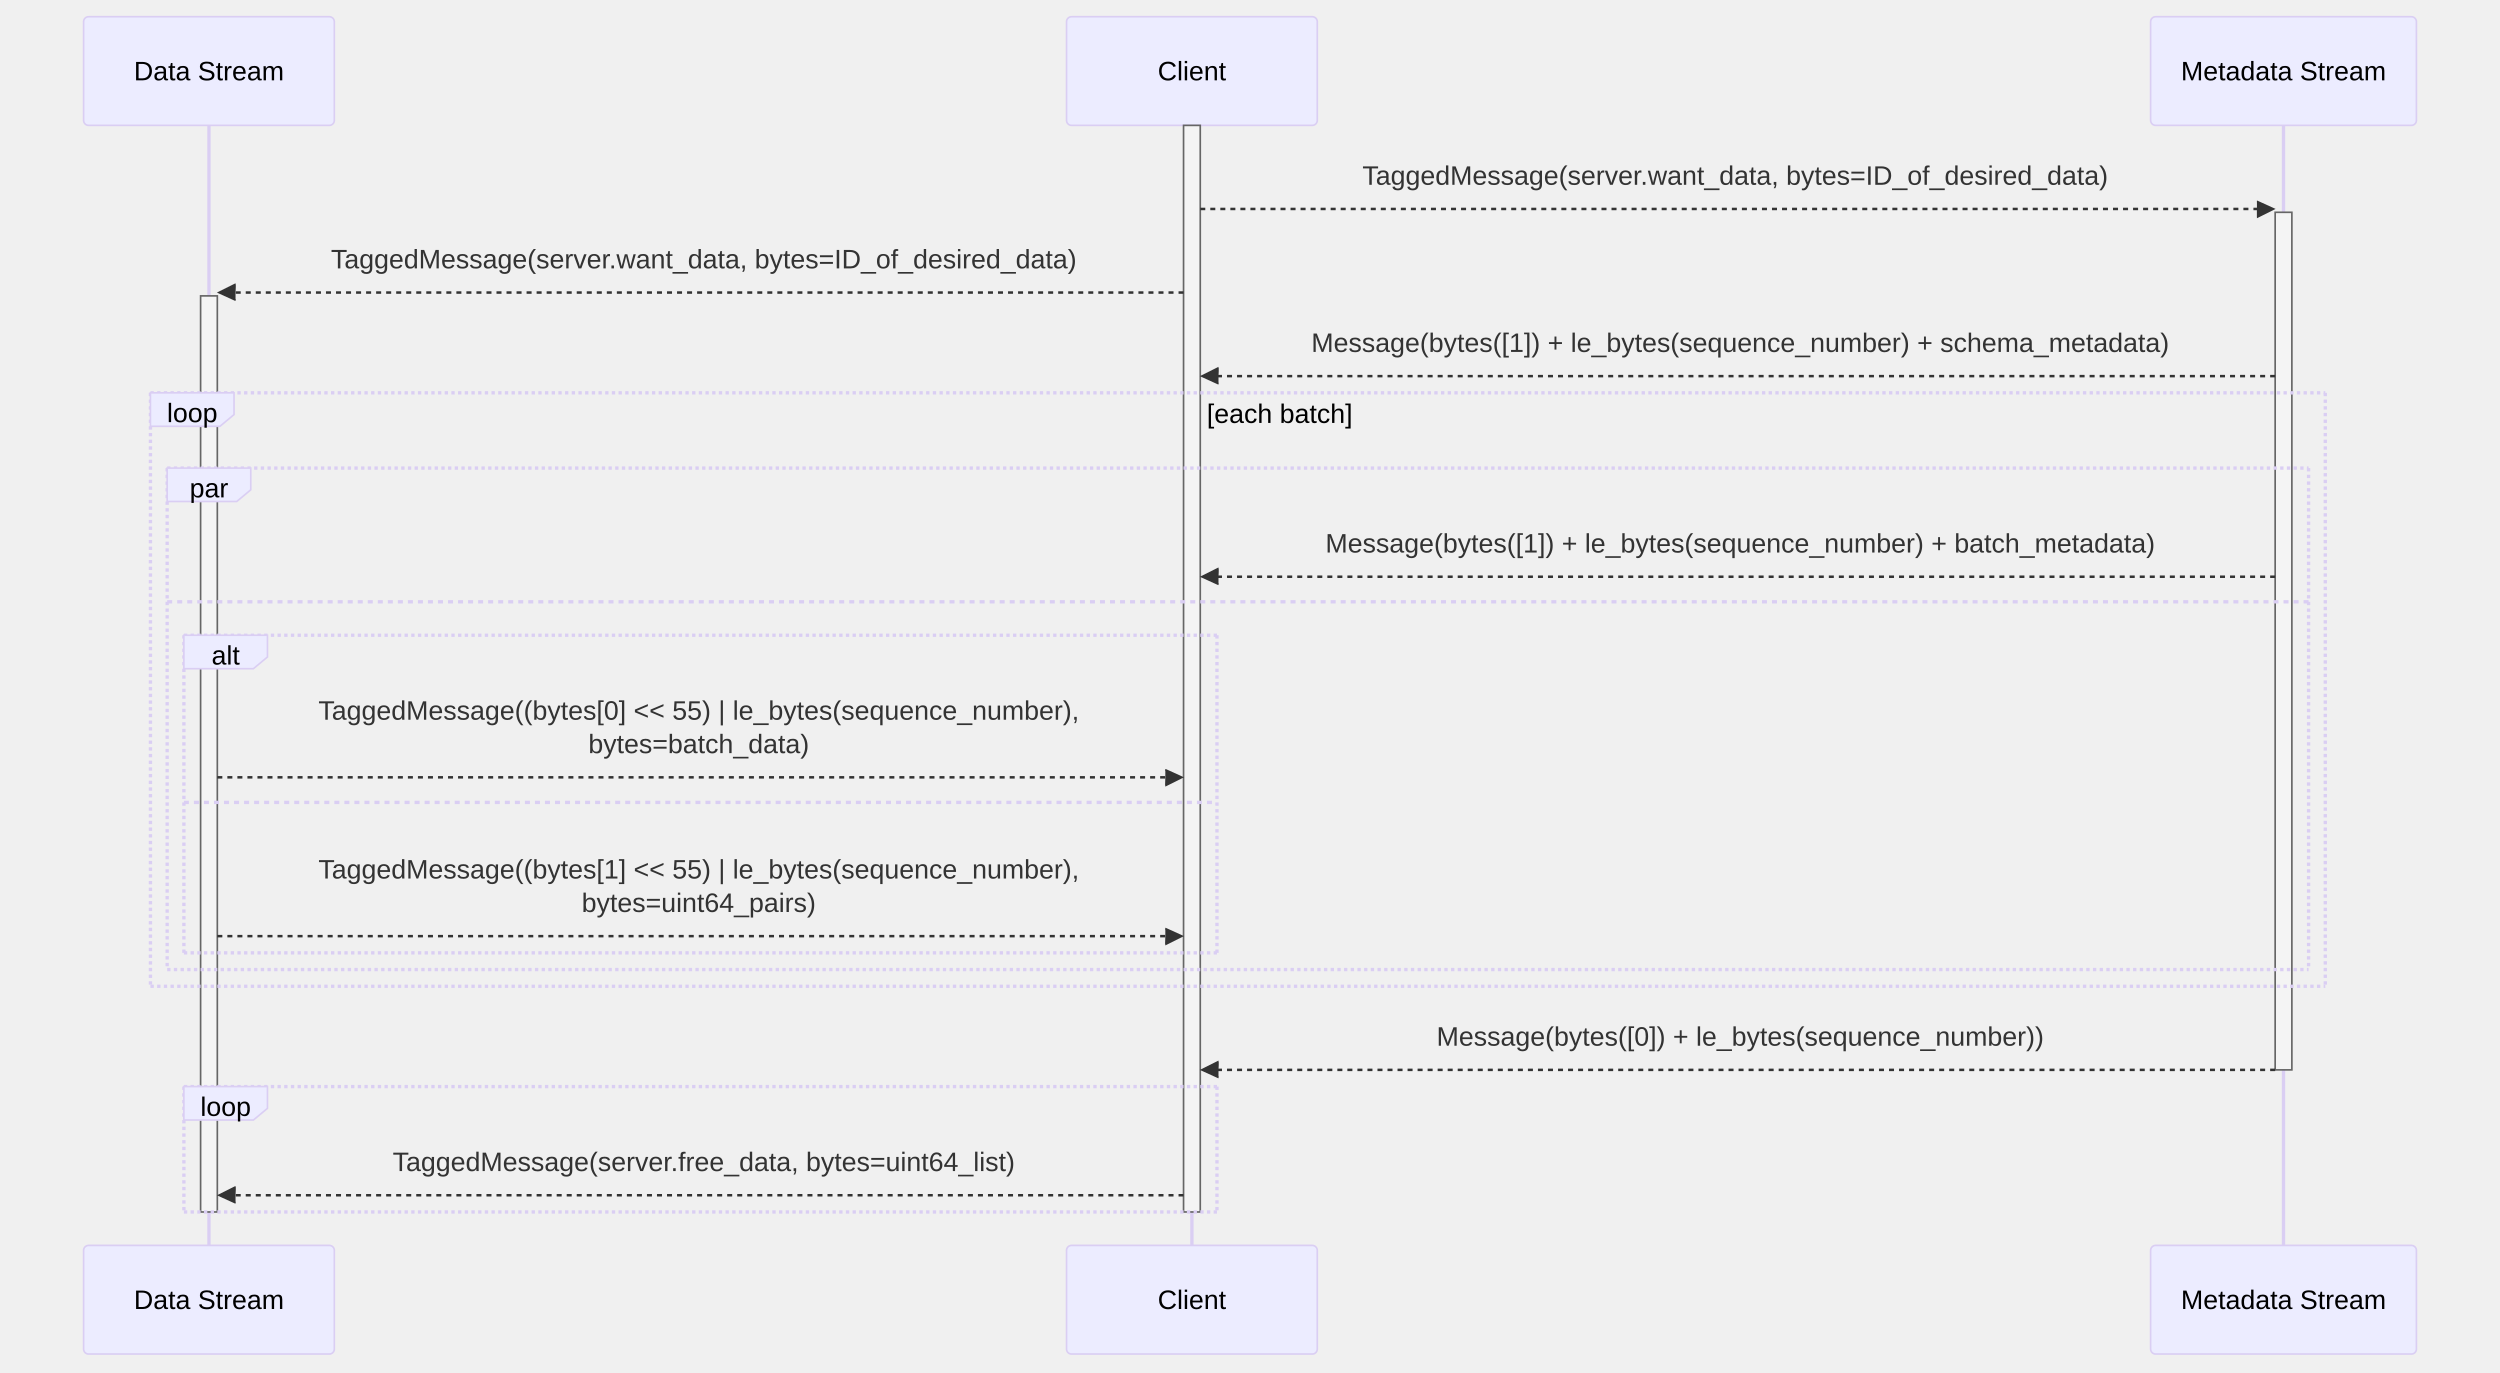
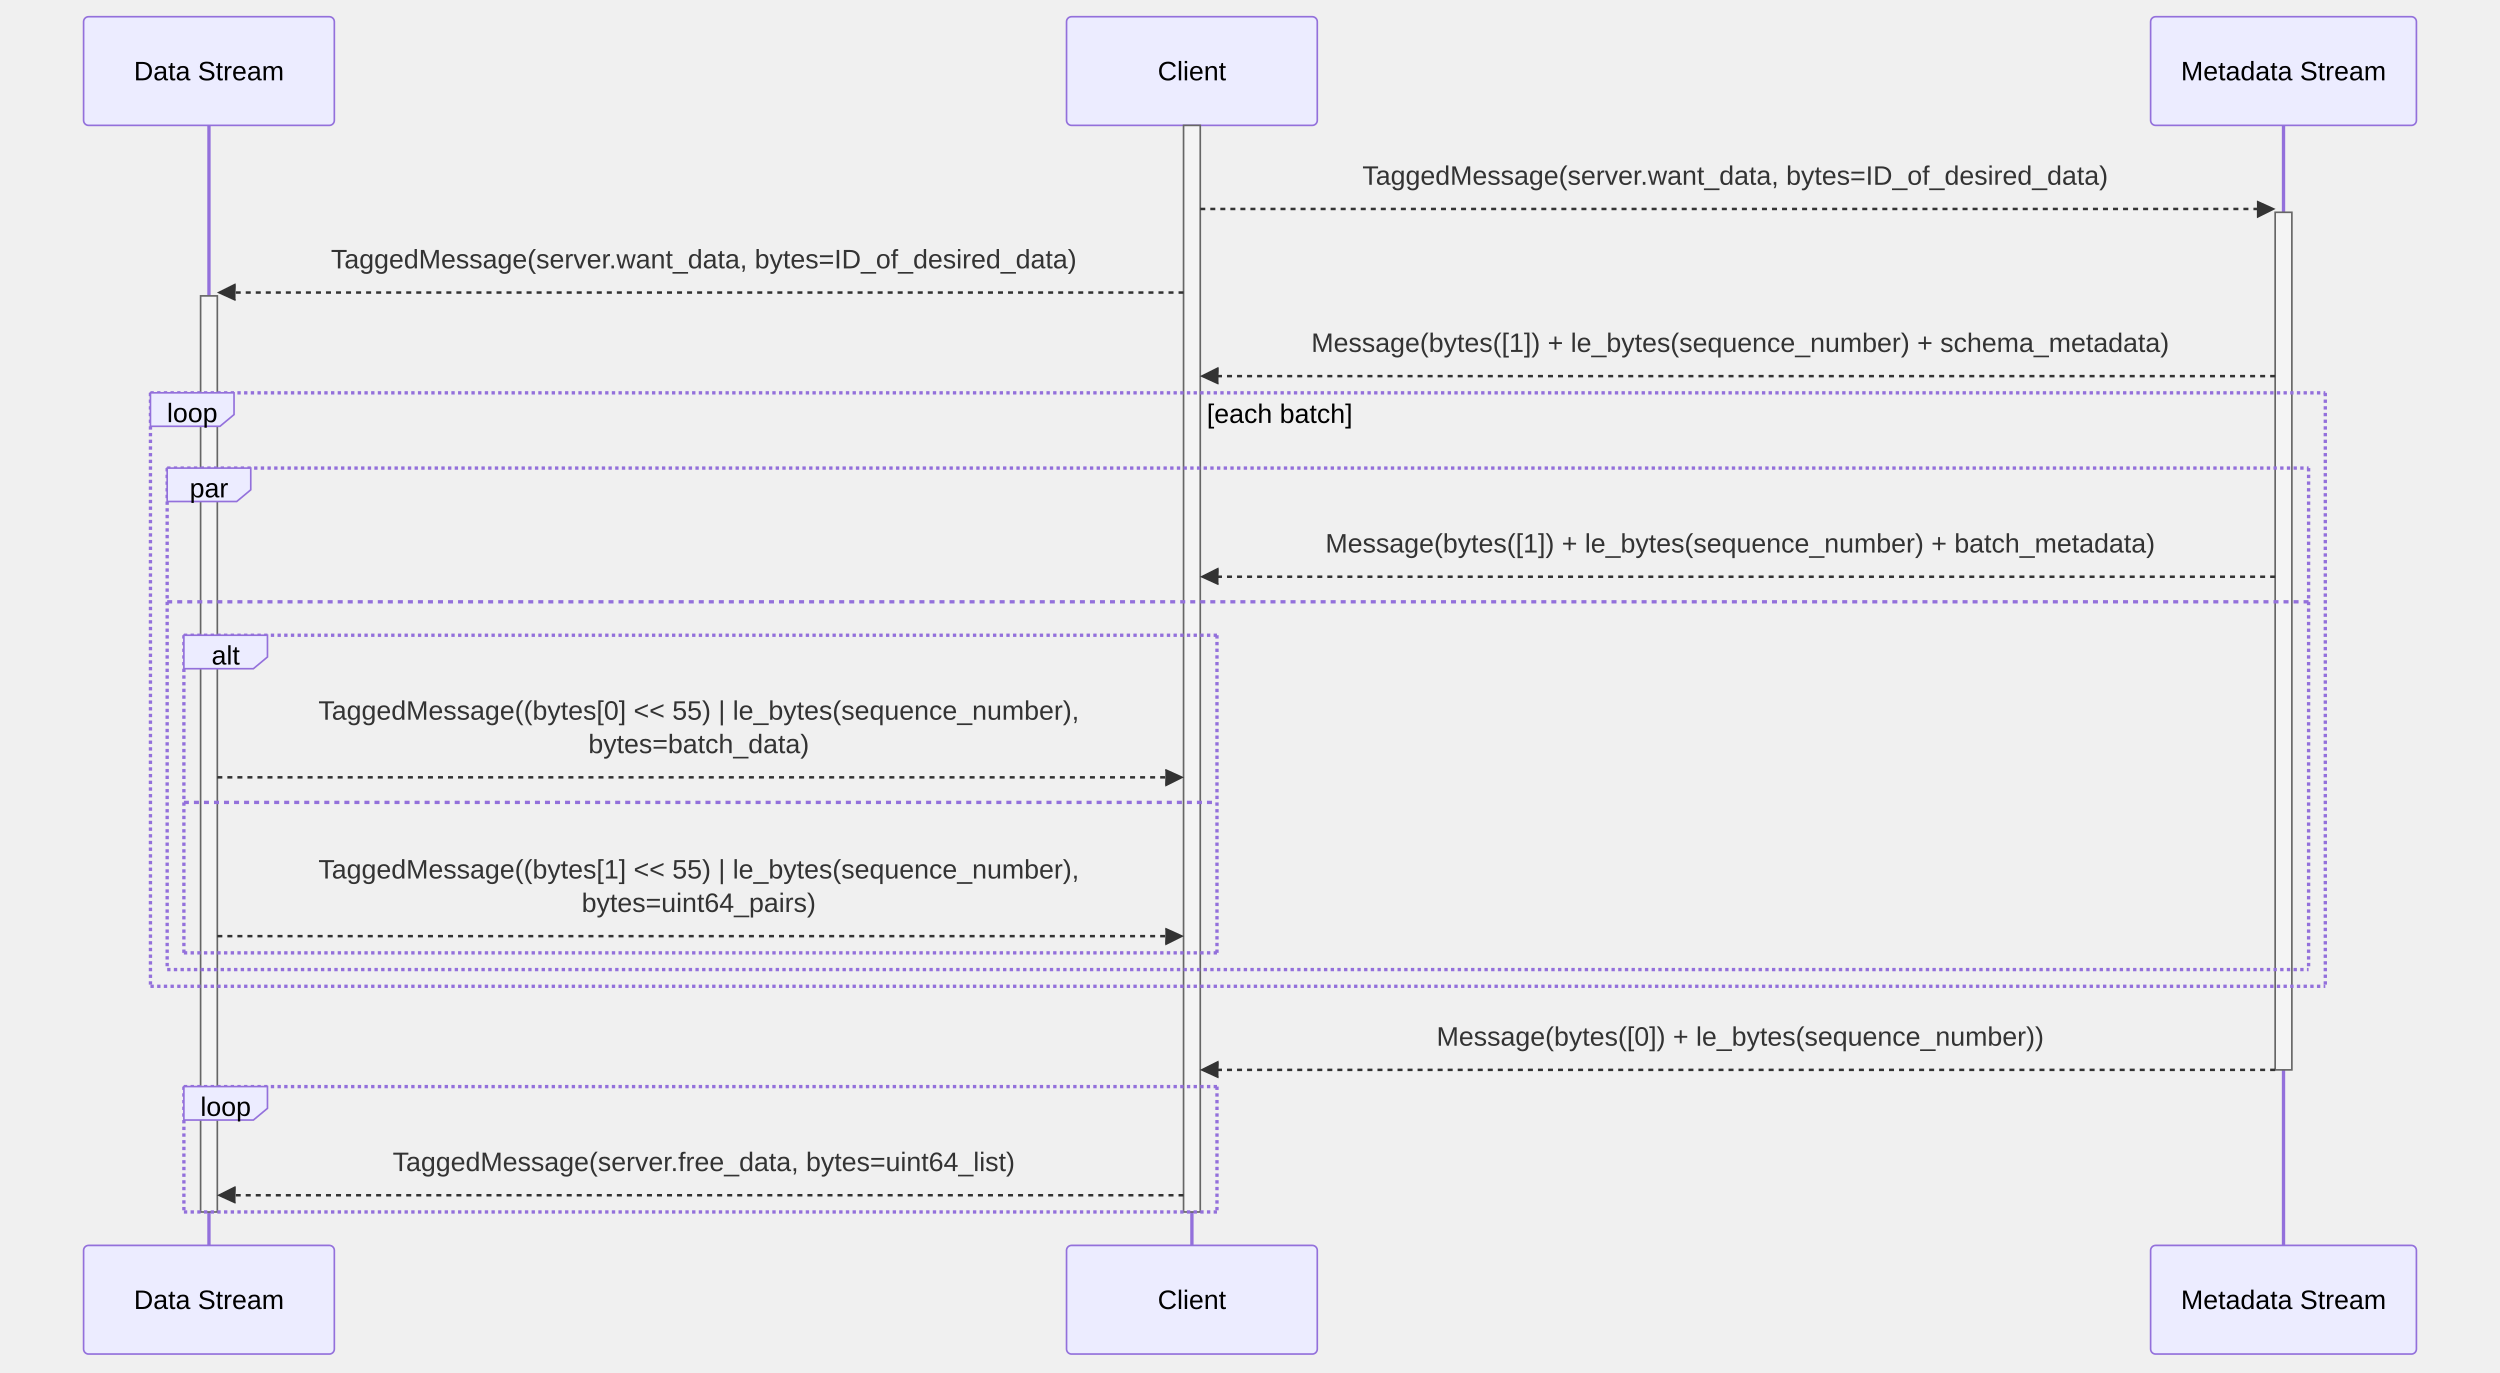
<svg xmlns="http://www.w3.org/2000/svg" id="my-svg" width="100%" style="max-width: 1495.5px; background-color: white;" viewBox="-50 -10 1495.5 821" role="graphics-document document" aria-roledescription="sequence">
  <g>
    <rect x="1236.5" y="735" fill="#eaeaea" stroke="#666" width="159" height="65" name="M" rx="3" ry="3" class="actor actor-bottom" />
    <text x="1316" y="767.5" dominant-baseline="central" alignment-baseline="central" class="actor actor-box" style="text-anchor: middle; font-size: 16px; font-weight: 400;">
      <tspan x="1316" dy="0">Metadata Stream</tspan>
    </text>
  </g>
  <g>
    <rect x="588" y="735" fill="#eaeaea" stroke="#666" width="150" height="65" name="C" rx="3" ry="3" class="actor actor-bottom" />
    <text x="663" y="767.5" dominant-baseline="central" alignment-baseline="central" class="actor actor-box" style="text-anchor: middle; font-size: 16px; font-weight: 400;">
      <tspan x="663" dy="0">Client</tspan>
    </text>
  </g>
  <g>
    <rect x="0" y="735" fill="#eaeaea" stroke="#666" width="150" height="65" name="D" rx="3" ry="3" class="actor actor-bottom" />
    <text x="75" y="767.5" dominant-baseline="central" alignment-baseline="central" class="actor actor-box" style="text-anchor: middle; font-size: 16px; font-weight: 400;">
      <tspan x="75" dy="0">Data Stream</tspan>
    </text>
  </g>
  <g>
-     <line id="actor2" x1="1316" y1="65" x2="1316" y2="735" class="actor-line 200" stroke-width="0.5px" stroke="#999" name="M" />
-     <g id="root-2">
+     <line id="actor2" x1="1316" y1="65" x2="1316" y2="735" class="actor-line 200" stroke-width="0.5px" stroke="#999" name="M" data-et="life-line" data-id="M" />
+     <g id="root-2" data-et="participant" data-type="participant" data-id="M">
      <rect x="1236.5" y="0" fill="#eaeaea" stroke="#666" width="159" height="65" name="M" rx="3" ry="3" class="actor actor-top" />
      <text x="1316" y="32.5" dominant-baseline="central" alignment-baseline="central" class="actor actor-box" style="text-anchor: middle; font-size: 16px; font-weight: 400;">
        <tspan x="1316" dy="0">Metadata Stream</tspan>
      </text>
    </g>
  </g>
  <g>
-     <line id="actor1" x1="663" y1="65" x2="663" y2="735" class="actor-line 200" stroke-width="0.5px" stroke="#999" name="C" />
-     <g id="root-1">
+     <line id="actor1" x1="663" y1="65" x2="663" y2="735" class="actor-line 200" stroke-width="0.5px" stroke="#999" name="C" data-et="life-line" data-id="C" />
+     <g id="root-1" data-et="participant" data-type="participant" data-id="C">
      <rect x="588" y="0" fill="#eaeaea" stroke="#666" width="150" height="65" name="C" rx="3" ry="3" class="actor actor-top" />
      <text x="663" y="32.5" dominant-baseline="central" alignment-baseline="central" class="actor actor-box" style="text-anchor: middle; font-size: 16px; font-weight: 400;">
        <tspan x="663" dy="0">Client</tspan>
      </text>
    </g>
  </g>
  <g>
-     <line id="actor0" x1="75" y1="65" x2="75" y2="735" class="actor-line 200" stroke-width="0.5px" stroke="#999" name="D" />
-     <g id="root-0">
+     <line id="actor0" x1="75" y1="65" x2="75" y2="735" class="actor-line 200" stroke-width="0.5px" stroke="#999" name="D" data-et="life-line" data-id="D" />
+     <g id="root-0" data-et="participant" data-type="participant" data-id="D">
      <rect x="0" y="0" fill="#eaeaea" stroke="#666" width="150" height="65" name="D" rx="3" ry="3" class="actor actor-top" />
      <text x="75" y="32.5" dominant-baseline="central" alignment-baseline="central" class="actor actor-box" style="text-anchor: middle; font-size: 16px; font-weight: 400;">
        <tspan x="75" dy="0">Data Stream</tspan>
      </text>
    </g>
  </g>
-   <style>#my-svg{font-family:"trebuchet ms",verdana,arial,sans-serif;font-size:16px;fill:#333;}@keyframes edge-animation-frame{from{stroke-dashoffset:0;}}@keyframes dash{to{stroke-dashoffset:0;}}#my-svg .edge-animation-slow{stroke-dasharray:9,5!important;stroke-dashoffset:900;animation:dash 50s linear infinite;stroke-linecap:round;}#my-svg .edge-animation-fast{stroke-dasharray:9,5!important;stroke-dashoffset:900;animation:dash 20s linear infinite;stroke-linecap:round;}#my-svg .error-icon{fill:#552222;}#my-svg .error-text{fill:#552222;stroke:#552222;}#my-svg .edge-thickness-normal{stroke-width:1px;}#my-svg .edge-thickness-thick{stroke-width:3.5px;}#my-svg .edge-pattern-solid{stroke-dasharray:0;}#my-svg .edge-thickness-invisible{stroke-width:0;fill:none;}#my-svg .edge-pattern-dashed{stroke-dasharray:3;}#my-svg .edge-pattern-dotted{stroke-dasharray:2;}#my-svg .marker{fill:#333333;stroke:#333333;}#my-svg .marker.cross{stroke:#333333;}#my-svg svg{font-family:"trebuchet ms",verdana,arial,sans-serif;font-size:16px;}#my-svg p{margin:0;}#my-svg .actor{stroke:hsl(259.626, 59.777%, 87.902%);fill:#ECECFF;}#my-svg text.actor&gt;tspan{fill:black;stroke:none;}#my-svg .actor-line{stroke:hsl(259.626, 59.777%, 87.902%);}#my-svg .innerArc{stroke-width:1.5;stroke-dasharray:none;}#my-svg .messageLine0{stroke-width:1.5;stroke-dasharray:none;stroke:#333;}#my-svg .messageLine1{stroke-width:1.5;stroke-dasharray:2,2;stroke:#333;}#my-svg #arrowhead path{fill:#333;stroke:#333;}#my-svg .sequenceNumber{fill:white;}#my-svg #sequencenumber{fill:#333;}#my-svg #crosshead path{fill:#333;stroke:#333;}#my-svg .messageText{fill:#333;stroke:none;}#my-svg .labelBox{stroke:hsl(259.626, 59.777%, 87.902%);fill:#ECECFF;}#my-svg .labelText,#my-svg .labelText&gt;tspan{fill:black;stroke:none;}#my-svg .loopText,#my-svg .loopText&gt;tspan{fill:black;stroke:none;}#my-svg .loopLine{stroke-width:2px;stroke-dasharray:2,2;stroke:hsl(259.626, 59.777%, 87.902%);fill:hsl(259.626, 59.777%, 87.902%);}#my-svg .note{stroke:#aaaa33;fill:#fff5ad;}#my-svg .noteText,#my-svg .noteText&gt;tspan{fill:black;stroke:none;}#my-svg .activation0{fill:#f4f4f4;stroke:#666;}#my-svg .activation1{fill:#f4f4f4;stroke:#666;}#my-svg .activation2{fill:#f4f4f4;stroke:#666;}#my-svg .actorPopupMenu{position:absolute;}#my-svg .actorPopupMenuPanel{position:absolute;fill:#ECECFF;box-shadow:0px 8px 16px 0px rgba(0,0,0,0.2);filter:drop-shadow(3px 5px 2px rgb(0 0 0 / 0.4));}#my-svg .actor-man line{stroke:hsl(259.626, 59.777%, 87.902%);fill:#ECECFF;}#my-svg .actor-man circle,#my-svg line{stroke:hsl(259.626, 59.777%, 87.902%);fill:#ECECFF;stroke-width:2px;}#my-svg :root{--mermaid-font-family:"trebuchet ms",verdana,arial,sans-serif;}</style>
+   <style>#my-svg{font-family:"trebuchet ms",verdana,arial,sans-serif;font-size:16px;fill:#333;}@keyframes edge-animation-frame{from{stroke-dashoffset:0;}}@keyframes dash{to{stroke-dashoffset:0;}}#my-svg .edge-animation-slow{stroke-dasharray:9,5!important;stroke-dashoffset:900;animation:dash 50s linear infinite;stroke-linecap:round;}#my-svg .edge-animation-fast{stroke-dasharray:9,5!important;stroke-dashoffset:900;animation:dash 20s linear infinite;stroke-linecap:round;}#my-svg .error-icon{fill:#552222;}#my-svg .error-text{fill:#552222;stroke:#552222;}#my-svg .edge-thickness-normal{stroke-width:1px;}#my-svg .edge-thickness-thick{stroke-width:3.5px;}#my-svg .edge-pattern-solid{stroke-dasharray:0;}#my-svg .edge-thickness-invisible{stroke-width:0;fill:none;}#my-svg .edge-pattern-dashed{stroke-dasharray:3;}#my-svg .edge-pattern-dotted{stroke-dasharray:2;}#my-svg .marker{fill:#333333;stroke:#333333;}#my-svg .marker.cross{stroke:#333333;}#my-svg svg{font-family:"trebuchet ms",verdana,arial,sans-serif;font-size:16px;}#my-svg p{margin:0;}#my-svg .actor{stroke:#9370DB;fill:#ECECFF;stroke-width:1;}#my-svg rect.actor.outer-path[data-look="neo"]{filter:drop-shadow(1px 2px 2px rgba(185, 185, 185, 1));}#my-svg rect.note[data-look="neo"]{stroke:#aaaa33;fill:#fff5ad;filter:drop-shadow(1px 2px 2px rgba(185, 185, 185, 1));}#my-svg text.actor&gt;tspan{fill:black;stroke:none;}#my-svg .actor-line{stroke:#9370DB;}#my-svg .innerArc{stroke-width:1.5;stroke-dasharray:none;}#my-svg .messageLine0{stroke-width:1.5;stroke-dasharray:none;stroke:#333;}#my-svg .messageLine1{stroke-width:1.5;stroke-dasharray:2,2;stroke:#333;}#my-svg [id$="-arrowhead"] path{fill:#333;stroke:#333;}#my-svg .sequenceNumber{fill:white;}#my-svg [id$="-sequencenumber"]{fill:#333;}#my-svg [id$="-crosshead"] path{fill:#333;stroke:#333;}#my-svg .messageText{fill:#333;stroke:none;}#my-svg .labelBox{stroke:#9370DB;fill:#ECECFF;filter:none;}#my-svg .labelText,#my-svg .labelText&gt;tspan{fill:black;stroke:none;}#my-svg .loopText,#my-svg .loopText&gt;tspan{fill:black;stroke:none;}#my-svg .loopLine{stroke-width:2px;stroke-dasharray:2,2;stroke:#9370DB;fill:#9370DB;}#my-svg .note{stroke:#aaaa33;fill:#fff5ad;}#my-svg .noteText,#my-svg .noteText&gt;tspan{fill:black;stroke:none;font-weight:normal;}#my-svg .activation0{fill:#f4f4f4;stroke:#666;}#my-svg .activation1{fill:#f4f4f4;stroke:#666;}#my-svg .activation2{fill:#f4f4f4;stroke:#666;}#my-svg .actorPopupMenu{position:absolute;}#my-svg .actorPopupMenuPanel{position:absolute;fill:#ECECFF;box-shadow:0px 8px 16px 0px rgba(0,0,0,0.2);filter:drop-shadow(3px 5px 2px rgb(0 0 0 / 0.4));}#my-svg .actor-man circle,#my-svg line{fill:#ECECFF;stroke-width:2px;}#my-svg g rect.rect{filter:drop-shadow(1px 2px 2px rgba(185, 185, 185, 1));stroke:#9370DB;}#my-svg .node .neo-node{stroke:#9370DB;}#my-svg [data-look="neo"].node rect,#my-svg [data-look="neo"].cluster rect,#my-svg [data-look="neo"].node polygon{stroke:#9370DB;filter:drop-shadow(1px 2px 2px rgba(185, 185, 185, 1));}#my-svg [data-look="neo"].node path{stroke:#9370DB;stroke-width:1px;}#my-svg [data-look="neo"].node .outer-path{filter:drop-shadow(1px 2px 2px rgba(185, 185, 185, 1));}#my-svg [data-look="neo"].node .neo-line path{stroke:#9370DB;filter:none;}#my-svg [data-look="neo"].node circle{stroke:#9370DB;filter:drop-shadow(1px 2px 2px rgba(185, 185, 185, 1));}#my-svg [data-look="neo"].node circle .state-start{fill:#000000;}#my-svg [data-look="neo"].icon-shape .icon{fill:#9370DB;filter:drop-shadow(1px 2px 2px rgba(185, 185, 185, 1));}#my-svg [data-look="neo"].icon-shape .icon-neo path{stroke:#9370DB;filter:drop-shadow(1px 2px 2px rgba(185, 185, 185, 1));}#my-svg :root{--mermaid-font-family:"trebuchet ms",verdana,arial,sans-serif;}</style>
  <g />
  <defs>
-     <symbol id="computer" width="24" height="24">
+     <symbol id="my-svg-computer" width="24" height="24">
      <path transform="scale(.5)" d="M2 2v13h20v-13h-20zm18 11h-16v-9h16v9zm-10.228 6l.466-1h3.524l.467 1h-4.457zm14.228 3h-24l2-6h2.104l-1.33 4h18.45l-1.297-4h2.073l2 6zm-5-10h-14v-7h14v7z" />
    </symbol>
  </defs>
  <defs>
-     <symbol id="database" fill-rule="evenodd" clip-rule="evenodd">
+     <symbol id="my-svg-database" fill-rule="evenodd" clip-rule="evenodd">
      <path transform="scale(.5)" d="M12.258.001l.256.004.255.005.253.008.251.01.249.012.247.015.246.016.242.019.241.02.239.023.236.024.233.027.231.028.229.031.225.032.223.034.22.036.217.038.214.04.211.041.208.043.205.045.201.046.198.048.194.05.191.051.187.053.183.054.18.056.175.057.172.059.168.06.163.061.16.063.155.064.15.066.074.033.073.033.071.034.07.034.069.035.068.035.067.035.066.035.064.036.064.036.062.036.06.036.06.037.058.037.058.037.055.038.055.038.053.038.052.038.051.039.05.039.048.039.047.039.045.04.044.04.043.04.041.04.04.041.039.041.037.041.036.041.034.041.033.042.032.042.03.042.029.042.027.042.026.043.024.043.023.043.021.043.02.043.018.044.017.043.015.044.013.044.012.044.011.045.009.044.007.045.006.045.004.045.002.045.001.045v17l-.001.045-.002.045-.004.045-.006.045-.007.045-.009.044-.011.045-.012.044-.013.044-.015.044-.017.043-.018.044-.02.043-.021.043-.023.043-.024.043-.026.043-.027.042-.029.042-.03.042-.032.042-.033.042-.034.041-.036.041-.037.041-.039.041-.04.041-.041.04-.043.04-.044.04-.045.04-.047.039-.048.039-.05.039-.051.039-.052.038-.053.038-.055.038-.055.038-.058.037-.058.037-.06.037-.06.036-.062.036-.064.036-.064.036-.066.035-.067.035-.068.035-.069.035-.07.034-.071.034-.073.033-.074.033-.15.066-.155.064-.16.063-.163.061-.168.06-.172.059-.175.057-.18.056-.183.054-.187.053-.191.051-.194.05-.198.048-.201.046-.205.045-.208.043-.211.041-.214.04-.217.038-.22.036-.223.034-.225.032-.229.031-.231.028-.233.027-.236.024-.239.023-.241.02-.242.019-.246.016-.247.015-.249.012-.251.01-.253.008-.255.005-.256.004-.258.001-.258-.001-.256-.004-.255-.005-.253-.008-.251-.01-.249-.012-.247-.015-.245-.016-.243-.019-.241-.02-.238-.023-.236-.024-.234-.027-.231-.028-.228-.031-.226-.032-.223-.034-.22-.036-.217-.038-.214-.04-.211-.041-.208-.043-.204-.045-.201-.046-.198-.048-.195-.05-.19-.051-.187-.053-.184-.054-.179-.056-.176-.057-.172-.059-.167-.06-.164-.061-.159-.063-.155-.064-.151-.066-.074-.033-.072-.033-.072-.034-.07-.034-.069-.035-.068-.035-.067-.035-.066-.035-.064-.036-.063-.036-.062-.036-.061-.036-.06-.037-.058-.037-.057-.037-.056-.038-.055-.038-.053-.038-.052-.038-.051-.039-.049-.039-.049-.039-.046-.039-.046-.04-.044-.04-.043-.04-.041-.04-.04-.041-.039-.041-.037-.041-.036-.041-.034-.041-.033-.042-.032-.042-.03-.042-.029-.042-.027-.042-.026-.043-.024-.043-.023-.043-.021-.043-.02-.043-.018-.044-.017-.043-.015-.044-.013-.044-.012-.044-.011-.045-.009-.044-.007-.045-.006-.045-.004-.045-.002-.045-.001-.045v-17l.001-.045.002-.045.004-.045.006-.045.007-.045.009-.044.011-.045.012-.044.013-.044.015-.044.017-.043.018-.044.02-.043.021-.043.023-.043.024-.043.026-.043.027-.042.029-.042.03-.042.032-.042.033-.042.034-.041.036-.041.037-.041.039-.041.04-.041.041-.04.043-.04.044-.04.046-.04.046-.039.049-.039.049-.039.051-.039.052-.038.053-.038.055-.038.056-.038.057-.037.058-.037.06-.037.061-.036.062-.036.063-.036.064-.036.066-.035.067-.035.068-.035.069-.035.07-.034.072-.034.072-.033.074-.033.151-.066.155-.064.159-.063.164-.061.167-.06.172-.059.176-.057.179-.056.184-.054.187-.053.19-.051.195-.05.198-.048.201-.046.204-.045.208-.043.211-.041.214-.04.217-.038.22-.036.223-.034.226-.032.228-.031.231-.028.234-.027.236-.024.238-.023.241-.02.243-.019.245-.016.247-.015.249-.012.251-.01.253-.008.255-.005.256-.004.258-.001.258.001zm-9.258 20.499v.01l.001.021.003.021.004.022.005.021.006.022.007.022.009.023.01.022.011.023.012.023.013.023.015.023.016.024.017.023.018.024.019.024.021.024.022.025.023.024.024.025.052.049.056.05.061.051.066.051.07.051.075.051.079.052.084.052.088.052.092.052.097.052.102.051.105.052.11.052.114.051.119.051.123.051.127.05.131.05.135.05.139.048.144.049.147.047.152.047.155.047.16.045.163.045.167.043.171.043.176.041.178.041.183.039.187.039.19.037.194.035.197.035.202.033.204.031.209.03.212.029.216.027.219.025.222.024.226.021.23.02.233.018.236.016.24.015.243.012.246.01.249.008.253.005.256.004.259.001.26-.001.257-.004.254-.005.25-.008.247-.011.244-.012.241-.014.237-.016.233-.018.231-.021.226-.021.224-.024.22-.026.216-.027.212-.028.21-.031.205-.031.202-.034.198-.034.194-.036.191-.037.187-.039.183-.04.179-.04.175-.042.172-.043.168-.044.163-.045.16-.046.155-.046.152-.047.148-.048.143-.049.139-.049.136-.05.131-.05.126-.05.123-.051.118-.052.114-.051.11-.052.106-.052.101-.052.096-.052.092-.052.088-.053.083-.051.079-.052.074-.052.07-.051.065-.051.06-.051.056-.05.051-.05.023-.024.023-.025.021-.024.02-.024.019-.024.018-.024.017-.024.015-.023.014-.024.013-.023.012-.023.01-.023.01-.022.008-.022.006-.022.006-.022.004-.022.004-.021.001-.021.001-.021v-4.127l-.077.055-.08.053-.083.054-.085.053-.087.052-.09.052-.093.051-.095.05-.097.05-.1.049-.102.049-.105.048-.106.047-.109.047-.111.046-.114.045-.115.045-.118.044-.12.043-.122.042-.124.042-.126.041-.128.04-.13.04-.132.038-.134.038-.135.037-.138.037-.139.035-.142.035-.143.034-.144.033-.147.032-.148.031-.15.03-.151.03-.153.029-.154.027-.156.027-.158.026-.159.025-.161.024-.162.023-.163.022-.165.021-.166.02-.167.019-.169.018-.169.017-.171.016-.173.015-.173.014-.175.013-.175.012-.177.011-.178.01-.179.008-.179.008-.181.006-.182.005-.182.004-.184.003-.184.002h-.37l-.184-.002-.184-.003-.182-.004-.182-.005-.181-.006-.179-.008-.179-.008-.178-.01-.176-.011-.176-.012-.175-.013-.173-.014-.172-.015-.171-.016-.17-.017-.169-.018-.167-.019-.166-.02-.165-.021-.163-.022-.162-.023-.161-.024-.159-.025-.157-.026-.156-.027-.155-.027-.153-.029-.151-.03-.15-.03-.148-.031-.146-.032-.145-.033-.143-.034-.141-.035-.14-.035-.137-.037-.136-.037-.134-.038-.132-.038-.13-.04-.128-.04-.126-.041-.124-.042-.122-.042-.12-.044-.117-.043-.116-.045-.113-.045-.112-.046-.109-.047-.106-.047-.105-.048-.102-.049-.1-.049-.097-.05-.095-.05-.093-.052-.09-.051-.087-.052-.085-.053-.083-.054-.08-.054-.077-.054v4.127zm0-5.654v.011l.001.021.003.021.004.021.005.022.006.022.007.022.009.022.01.022.011.023.012.023.013.023.015.024.016.023.017.024.018.024.019.024.021.024.022.024.023.025.024.024.052.05.056.05.061.05.066.051.07.051.075.052.079.051.084.052.088.052.092.052.097.052.102.052.105.052.11.051.114.051.119.052.123.05.127.051.131.05.135.049.139.049.144.048.147.048.152.047.155.046.16.045.163.045.167.044.171.042.176.042.178.04.183.04.187.038.19.037.194.036.197.034.202.033.204.032.209.03.212.028.216.027.219.025.222.024.226.022.23.02.233.018.236.016.24.014.243.012.246.01.249.008.253.006.256.003.259.001.26-.001.257-.003.254-.006.25-.008.247-.01.244-.012.241-.015.237-.016.233-.018.231-.02.226-.022.224-.024.22-.025.216-.027.212-.029.21-.03.205-.032.202-.033.198-.035.194-.036.191-.037.187-.039.183-.039.179-.041.175-.042.172-.043.168-.044.163-.045.16-.045.155-.047.152-.047.148-.048.143-.048.139-.05.136-.049.131-.05.126-.051.123-.051.118-.051.114-.052.11-.052.106-.052.101-.052.096-.052.092-.052.088-.052.083-.052.079-.052.074-.051.07-.052.065-.051.06-.05.056-.051.051-.049.023-.025.023-.024.021-.025.02-.024.019-.024.018-.024.017-.024.015-.023.014-.023.013-.024.012-.022.01-.023.01-.023.008-.022.006-.022.006-.022.004-.021.004-.022.001-.021.001-.021v-4.139l-.077.054-.08.054-.083.054-.085.052-.087.053-.09.051-.093.051-.095.051-.097.05-.1.049-.102.049-.105.048-.106.047-.109.047-.111.046-.114.045-.115.044-.118.044-.12.044-.122.042-.124.042-.126.041-.128.04-.13.039-.132.039-.134.038-.135.037-.138.036-.139.036-.142.035-.143.033-.144.033-.147.033-.148.031-.15.03-.151.03-.153.028-.154.028-.156.027-.158.026-.159.025-.161.024-.162.023-.163.022-.165.021-.166.02-.167.019-.169.018-.169.017-.171.016-.173.015-.173.014-.175.013-.175.012-.177.011-.178.009-.179.009-.179.007-.181.007-.182.005-.182.004-.184.003-.184.002h-.37l-.184-.002-.184-.003-.182-.004-.182-.005-.181-.007-.179-.007-.179-.009-.178-.009-.176-.011-.176-.012-.175-.013-.173-.014-.172-.015-.171-.016-.17-.017-.169-.018-.167-.019-.166-.02-.165-.021-.163-.022-.162-.023-.161-.024-.159-.025-.157-.026-.156-.027-.155-.028-.153-.028-.151-.03-.15-.03-.148-.031-.146-.033-.145-.033-.143-.033-.141-.035-.14-.036-.137-.036-.136-.037-.134-.038-.132-.039-.13-.039-.128-.04-.126-.041-.124-.042-.122-.043-.12-.043-.117-.044-.116-.044-.113-.046-.112-.046-.109-.046-.106-.047-.105-.048-.102-.049-.1-.049-.097-.05-.095-.051-.093-.051-.09-.051-.087-.053-.085-.052-.083-.054-.08-.054-.077-.054v4.139zm0-5.666v.011l.001.02.003.022.004.021.005.022.006.021.007.022.009.023.01.022.011.023.012.023.013.023.015.023.016.024.017.024.018.023.019.024.021.025.022.024.023.024.024.025.052.05.056.05.061.05.066.051.07.051.075.052.079.051.084.052.088.052.092.052.097.052.102.052.105.051.11.052.114.051.119.051.123.051.127.05.131.05.135.05.139.049.144.048.147.048.152.047.155.046.16.045.163.045.167.043.171.043.176.042.178.04.183.04.187.038.19.037.194.036.197.034.202.033.204.032.209.03.212.028.216.027.219.025.222.024.226.021.23.02.233.018.236.017.24.014.243.012.246.01.249.008.253.006.256.003.259.001.26-.001.257-.003.254-.006.25-.008.247-.01.244-.013.241-.014.237-.016.233-.018.231-.02.226-.022.224-.024.22-.025.216-.027.212-.029.21-.03.205-.032.202-.033.198-.035.194-.036.191-.037.187-.039.183-.039.179-.041.175-.042.172-.043.168-.044.163-.045.16-.045.155-.047.152-.047.148-.048.143-.049.139-.049.136-.049.131-.051.126-.05.123-.051.118-.052.114-.051.11-.052.106-.052.101-.052.096-.052.092-.052.088-.052.083-.052.079-.052.074-.052.07-.051.065-.051.06-.051.056-.05.051-.049.023-.025.023-.025.021-.024.02-.024.019-.024.018-.024.017-.024.015-.023.014-.024.013-.023.012-.023.01-.022.01-.023.008-.022.006-.022.006-.022.004-.022.004-.021.001-.021.001-.021v-4.153l-.077.054-.08.054-.083.053-.085.053-.087.053-.09.051-.093.051-.095.051-.097.05-.1.049-.102.048-.105.048-.106.048-.109.046-.111.046-.114.046-.115.044-.118.044-.12.043-.122.043-.124.042-.126.041-.128.04-.13.039-.132.039-.134.038-.135.037-.138.036-.139.036-.142.034-.143.034-.144.033-.147.032-.148.032-.15.03-.151.03-.153.028-.154.028-.156.027-.158.026-.159.024-.161.024-.162.023-.163.023-.165.021-.166.02-.167.019-.169.018-.169.017-.171.016-.173.015-.173.014-.175.013-.175.012-.177.01-.178.01-.179.009-.179.007-.181.006-.182.006-.182.004-.184.003-.184.001-.185.001-.185-.001-.184-.001-.184-.003-.182-.004-.182-.006-.181-.006-.179-.007-.179-.009-.178-.01-.176-.01-.176-.012-.175-.013-.173-.014-.172-.015-.171-.016-.17-.017-.169-.018-.167-.019-.166-.02-.165-.021-.163-.023-.162-.023-.161-.024-.159-.024-.157-.026-.156-.027-.155-.028-.153-.028-.151-.03-.15-.03-.148-.032-.146-.032-.145-.033-.143-.034-.141-.034-.14-.036-.137-.036-.136-.037-.134-.038-.132-.039-.13-.039-.128-.041-.126-.041-.124-.041-.122-.043-.12-.043-.117-.044-.116-.044-.113-.046-.112-.046-.109-.046-.106-.048-.105-.048-.102-.048-.1-.05-.097-.049-.095-.051-.093-.051-.09-.052-.087-.052-.085-.053-.083-.053-.08-.054-.077-.054v4.153zm8.74-8.179l-.257.004-.254.005-.25.008-.247.011-.244.012-.241.014-.237.016-.233.018-.231.021-.226.022-.224.023-.22.026-.216.027-.212.028-.21.031-.205.032-.202.033-.198.034-.194.036-.191.038-.187.038-.183.04-.179.041-.175.042-.172.043-.168.043-.163.045-.16.046-.155.046-.152.048-.148.048-.143.048-.139.049-.136.05-.131.05-.126.051-.123.051-.118.051-.114.052-.11.052-.106.052-.101.052-.096.052-.092.052-.088.052-.083.052-.079.052-.074.051-.07.052-.065.051-.06.05-.056.05-.051.05-.023.025-.023.024-.021.024-.02.025-.019.024-.018.024-.017.023-.015.024-.014.023-.013.023-.012.023-.01.023-.01.022-.008.022-.006.023-.006.021-.004.022-.004.021-.001.021-.001.021.001.021.001.021.004.021.004.022.006.021.006.023.008.022.01.022.01.023.012.023.013.023.014.023.015.024.017.023.018.024.019.024.02.025.021.024.023.024.023.025.051.05.056.05.06.05.065.051.07.052.074.051.079.052.083.052.088.052.092.052.096.052.101.052.106.052.11.052.114.052.118.051.123.051.126.051.131.05.136.05.139.049.143.048.148.048.152.048.155.046.16.046.163.045.168.043.172.043.175.042.179.041.183.04.187.038.191.038.194.036.198.034.202.033.205.032.21.031.212.028.216.027.22.026.224.023.226.022.231.021.233.018.237.016.241.014.244.012.247.011.25.008.254.005.257.004.26.001.26-.001.257-.004.254-.005.25-.008.247-.011.244-.012.241-.014.237-.016.233-.018.231-.021.226-.022.224-.023.22-.026.216-.027.212-.028.21-.031.205-.032.202-.033.198-.034.194-.036.191-.038.187-.038.183-.04.179-.041.175-.042.172-.043.168-.043.163-.045.16-.046.155-.046.152-.048.148-.048.143-.048.139-.049.136-.05.131-.05.126-.051.123-.051.118-.051.114-.052.11-.052.106-.052.101-.052.096-.052.092-.052.088-.052.083-.052.079-.052.074-.051.07-.052.065-.051.06-.05.056-.05.051-.05.023-.025.023-.024.021-.024.02-.025.019-.024.018-.024.017-.023.015-.024.014-.023.013-.023.012-.023.01-.023.01-.022.008-.022.006-.023.006-.021.004-.022.004-.021.001-.021.001-.021-.001-.021-.001-.021-.004-.021-.004-.022-.006-.021-.006-.023-.008-.022-.01-.022-.01-.023-.012-.023-.013-.023-.014-.023-.015-.024-.017-.023-.018-.024-.019-.024-.02-.025-.021-.024-.023-.024-.023-.025-.051-.05-.056-.05-.06-.05-.065-.051-.07-.052-.074-.051-.079-.052-.083-.052-.088-.052-.092-.052-.096-.052-.101-.052-.106-.052-.11-.052-.114-.052-.118-.051-.123-.051-.126-.051-.131-.05-.136-.05-.139-.049-.143-.048-.148-.048-.152-.048-.155-.046-.16-.046-.163-.045-.168-.043-.172-.043-.175-.042-.179-.041-.183-.04-.187-.038-.191-.038-.194-.036-.198-.034-.202-.033-.205-.032-.21-.031-.212-.028-.216-.027-.22-.026-.224-.023-.226-.022-.231-.021-.233-.018-.237-.016-.241-.014-.244-.012-.247-.011-.25-.008-.254-.005-.257-.004-.26-.001-.26.001z" />
    </symbol>
  </defs>
  <defs>
-     <symbol id="clock" width="24" height="24">
+     <symbol id="my-svg-clock" width="24" height="24">
      <path transform="scale(.5)" d="M12 2c5.514 0 10 4.486 10 10s-4.486 10-10 10-10-4.486-10-10 4.486-10 10-10zm0-2c-6.627 0-12 5.373-12 12s5.373 12 12 12 12-5.373 12-12-5.373-12-12-12zm5.848 12.459c.202.038.202.333.001.372-1.907.361-6.045 1.111-6.547 1.111-.719 0-1.301-.582-1.301-1.301 0-.512.77-5.447 1.125-7.445.034-.192.312-.181.343.014l.985 6.238 5.394 1.011z" />
    </symbol>
  </defs>
  <defs>
-     <marker id="arrowhead" refX="7.9" refY="5" markerUnits="userSpaceOnUse" markerWidth="12" markerHeight="12" orient="auto-start-reverse">
+     <marker id="my-svg-arrowhead" refX="7.9" refY="5" markerUnits="userSpaceOnUse" markerWidth="12" markerHeight="12" orient="auto-start-reverse">
      <path d="M -1 0 L 10 5 L 0 10 z" />
    </marker>
  </defs>
  <defs>
-     <marker id="crosshead" markerWidth="15" markerHeight="8" orient="auto" refX="4" refY="4.5">
+     <marker id="my-svg-crosshead" markerWidth="15" markerHeight="8" orient="auto" refX="4" refY="4.5">
      <path fill="none" stroke="#000000" stroke-width="1pt" d="M 1,2 L 6,7 M 6,2 L 1,7" style="stroke-dasharray: 0, 0;" />
    </marker>
  </defs>
  <defs>
-     <marker id="filled-head" refX="15.5" refY="7" markerWidth="20" markerHeight="28" orient="auto">
+     <marker id="my-svg-filled-head" refX="15.5" refY="7" markerWidth="20" markerHeight="28" orient="auto">
      <path d="M 18,7 L9,13 L14,7 L9,1 Z" />
    </marker>
  </defs>
  <defs>
-     <marker id="sequencenumber" refX="15" refY="15" markerWidth="60" markerHeight="40" orient="auto">
+     <marker id="my-svg-sequencenumber" refX="15" refY="15" markerWidth="60" markerHeight="40" orient="auto">
      <circle cx="15" cy="15" r="6" />
+     </marker>
+   </defs>
+   <defs>
+     <marker id="my-svg-solidTopArrowHead" refX="7.9" refY="7.25" markerUnits="userSpaceOnUse" markerWidth="12" markerHeight="12" orient="auto-start-reverse">
+       <path d="M 0 0 L 10 8 L 0 8 z" />
+     </marker>
+   </defs>
+   <defs>
+     <marker id="my-svg-solidBottomArrowHead" refX="7.9" refY="0.75" markerUnits="userSpaceOnUse" markerWidth="12" markerHeight="12" orient="auto-start-reverse">
+       <path d="M 0 0 L 10 0 L 0 8 z" />
+     </marker>
+   </defs>
+   <defs>
+     <marker id="my-svg-stickTopArrowHead" refX="7.5" refY="7" markerUnits="userSpaceOnUse" markerWidth="12" markerHeight="12" orient="auto-start-reverse">
+       <path d="M 0 0 L 7 7" stroke="black" stroke-width="1.5" fill="none" />
+     </marker>
+   </defs>
+   <defs>
+     <marker id="my-svg-stickBottomArrowHead" refX="7.5" refY="0" markerUnits="userSpaceOnUse" markerWidth="12" markerHeight="12" orient="auto-start-reverse">
+       <path d="M 0 7 L 7 0" stroke="black" stroke-width="1.5" fill="none" />
    </marker>
  </defs>
  <g>
    <rect x="658" y="65" fill="#EDF2AE" stroke="#666" width="10" height="650" class="activation0" />
  </g>
  <g>
    <rect x="1311" y="117" fill="#EDF2AE" stroke="#666" width="10" height="513" class="activation0" />
  </g>
  <g>
    <rect x="70" y="167" fill="#EDF2AE" stroke="#666" width="10" height="548" class="activation0" />
  </g>
-   <g>
+   <g data-et="control-structure" data-id="i14">
    <line x1="60" y1="370" x2="678" y2="370" class="loopLine" />
    <line x1="678" y1="370" x2="678" y2="560" class="loopLine" />
    <line x1="60" y1="560" x2="678" y2="560" class="loopLine" />
    <line x1="60" y1="370" x2="60" y2="560" class="loopLine" />
    <line x1="60" y1="470" x2="678" y2="470" class="loopLine" style="stroke-dasharray: 3, 3;" />
    <polygon points="60,370 110,370 110,383 101.6,390 60,390" class="labelBox" />
    <text x="85" y="383" text-anchor="middle" dominant-baseline="middle" alignment-baseline="middle" class="labelText" style="font-size: 16px; font-weight: 400;">alt</text>
    <text x="394" y="388" text-anchor="middle" class="loopText" style="font-size: 16px; font-weight: 400;">
      <tspan x="394">​</tspan>
    </text>
  </g>
-   <g>
+   <g data-et="control-structure" data-id="i15">
    <line x1="50" y1="270" x2="1331" y2="270" class="loopLine" />
    <line x1="1331" y1="270" x2="1331" y2="570" class="loopLine" />
    <line x1="50" y1="570" x2="1331" y2="570" class="loopLine" />
    <line x1="50" y1="270" x2="50" y2="570" class="loopLine" />
    <line x1="50" y1="350" x2="1331" y2="350" class="loopLine" style="stroke-dasharray: 3, 3;" />
    <polygon points="50,270 100,270 100,283 91.6,290 50,290" class="labelBox" />
    <text x="75" y="283" text-anchor="middle" dominant-baseline="middle" alignment-baseline="middle" class="labelText" style="font-size: 16px; font-weight: 400;">par</text>
    <text x="715.5" y="288" text-anchor="middle" class="loopText" style="font-size: 16px; font-weight: 400;">
      <tspan x="715.5">​</tspan>
    </text>
  </g>
-   <g>
+   <g data-et="control-structure" data-id="i16">
    <line x1="40" y1="225" x2="1341" y2="225" class="loopLine" />
    <line x1="1341" y1="225" x2="1341" y2="580" class="loopLine" />
    <line x1="40" y1="580" x2="1341" y2="580" class="loopLine" />
    <line x1="40" y1="225" x2="40" y2="580" class="loopLine" />
    <polygon points="40,225 90,225 90,238 81.6,245 40,245" class="labelBox" />
    <text x="65" y="238" text-anchor="middle" dominant-baseline="middle" alignment-baseline="middle" class="labelText" style="font-size: 16px; font-weight: 400;">loop</text>
    <text x="715.5" y="243" text-anchor="middle" class="loopText" style="font-size: 16px; font-weight: 400;">
      <tspan x="715.5">[each batch]</tspan>
    </text>
  </g>
-   <g>
+   <g data-et="control-structure" data-id="i21">
    <line x1="60" y1="640" x2="678" y2="640" class="loopLine" />
    <line x1="678" y1="640" x2="678" y2="715" class="loopLine" />
    <line x1="60" y1="715" x2="678" y2="715" class="loopLine" />
    <line x1="60" y1="640" x2="60" y2="715" class="loopLine" />
    <polygon points="60,640 110,640 110,653 101.6,660 60,660" class="labelBox" />
    <text x="85" y="653" text-anchor="middle" dominant-baseline="middle" alignment-baseline="middle" class="labelText" style="font-size: 16px; font-weight: 400;">loop</text>
    <text x="394" y="658" text-anchor="middle" class="loopText" style="font-size: 16px; font-weight: 400;">
      <tspan x="394">​</tspan>
    </text>
  </g>
  <text x="988" y="80" text-anchor="middle" dominant-baseline="middle" alignment-baseline="middle" class="messageText" dy="1em" style="font-size: 16px; font-weight: 400;">TaggedMessage(server.want_data, bytes=ID_of_desired_data)</text>
-   <line x1="668" y1="115" x2="1308" y2="115" class="messageLine1" stroke-width="2" stroke="none" marker-end="url(#arrowhead)" style="stroke-dasharray: 3, 3; fill: none;" />
+   <line x1="668" y1="115" x2="1308" y2="115" class="messageLine1" data-et="message" data-id="i1" data-from="C" data-to="M" stroke-width="2" stroke="none" marker-end="url(#my-svg-arrowhead)" style="stroke-dasharray: 3, 3; fill: none;" />
  <text x="371" y="130" text-anchor="middle" dominant-baseline="middle" alignment-baseline="middle" class="messageText" dy="1em" style="font-size: 16px; font-weight: 400;">TaggedMessage(server.want_data, bytes=ID_of_desired_data)</text>
-   <line x1="658" y1="165" x2="83" y2="165" class="messageLine1" stroke-width="2" stroke="none" marker-end="url(#arrowhead)" style="stroke-dasharray: 3, 3; fill: none;" />
+   <line x1="658" y1="165" x2="83" y2="165" class="messageLine1" data-et="message" data-id="i3" data-from="C" data-to="D" stroke-width="2" stroke="none" marker-end="url(#my-svg-arrowhead)" style="stroke-dasharray: 3, 3; fill: none;" />
  <text x="991" y="180" text-anchor="middle" dominant-baseline="middle" alignment-baseline="middle" class="messageText" dy="1em" style="font-size: 16px; font-weight: 400;">Message(bytes([1]) + le_bytes(sequence_number) + schema_metadata)</text>
-   <line x1="1311" y1="215" x2="671" y2="215" class="messageLine1" stroke-width="2" stroke="none" marker-end="url(#arrowhead)" style="stroke-dasharray: 3, 3; fill: none;" />
+   <line x1="1311" y1="215" x2="671" y2="215" class="messageLine1" data-et="message" data-id="i5" data-from="M" data-to="C" stroke-width="2" stroke="none" marker-end="url(#my-svg-arrowhead)" style="stroke-dasharray: 3, 3; fill: none;" />
  <text x="991" y="300" text-anchor="middle" dominant-baseline="middle" alignment-baseline="middle" class="messageText" dy="1em" style="font-size: 16px; font-weight: 400;">Message(bytes([1]) + le_bytes(sequence_number) + batch_metadata)</text>
-   <line x1="1311" y1="335" x2="671" y2="335" class="messageLine1" stroke-width="2" stroke="none" marker-end="url(#arrowhead)" style="stroke-dasharray: 3, 3; fill: none;" />
+   <line x1="1311" y1="335" x2="671" y2="335" class="messageLine1" data-et="message" data-id="i8" data-from="M" data-to="C" stroke-width="2" stroke="none" marker-end="url(#my-svg-arrowhead)" style="stroke-dasharray: 3, 3; fill: none;" />
  <text x="368" y="400" text-anchor="middle" dominant-baseline="middle" alignment-baseline="middle" class="messageText" dy="1em" style="font-size: 16px; font-weight: 400;">TaggedMessage((bytes[0] &lt;&lt; 55) | le_bytes(sequence_number),</text>
  <text x="368" y="420" text-anchor="middle" dominant-baseline="middle" alignment-baseline="middle" class="messageText" dy="1em" style="font-size: 16px; font-weight: 400;">bytes=batch_data)</text>
-   <line x1="80" y1="455" x2="655" y2="455" class="messageLine1" stroke-width="2" stroke="none" marker-end="url(#arrowhead)" style="stroke-dasharray: 3, 3; fill: none;" />
+   <line x1="80" y1="455" x2="655" y2="455" class="messageLine1" data-et="message" data-id="i11" data-from="D" data-to="C" stroke-width="2" stroke="none" marker-end="url(#my-svg-arrowhead)" style="stroke-dasharray: 3, 3; fill: none;" />
  <text x="368" y="495" text-anchor="middle" dominant-baseline="middle" alignment-baseline="middle" class="messageText" dy="1em" style="font-size: 16px; font-weight: 400;">TaggedMessage((bytes[1] &lt;&lt; 55) | le_bytes(sequence_number),</text>
  <text x="368" y="515" text-anchor="middle" dominant-baseline="middle" alignment-baseline="middle" class="messageText" dy="1em" style="font-size: 16px; font-weight: 400;">bytes=uint64_pairs)</text>
-   <line x1="80" y1="550" x2="655" y2="550" class="messageLine1" stroke-width="2" stroke="none" marker-end="url(#arrowhead)" style="stroke-dasharray: 3, 3; fill: none;" />
+   <line x1="80" y1="550" x2="655" y2="550" class="messageLine1" data-et="message" data-id="i13" data-from="D" data-to="C" stroke-width="2" stroke="none" marker-end="url(#my-svg-arrowhead)" style="stroke-dasharray: 3, 3; fill: none;" />
  <text x="991" y="595" text-anchor="middle" dominant-baseline="middle" alignment-baseline="middle" class="messageText" dy="1em" style="font-size: 16px; font-weight: 400;">Message(bytes([0]) + le_bytes(sequence_number))</text>
-   <line x1="1311" y1="630" x2="671" y2="630" class="messageLine1" stroke-width="2" stroke="none" marker-end="url(#arrowhead)" style="stroke-dasharray: 3, 3; fill: none;" />
+   <line x1="1311" y1="630" x2="671" y2="630" class="messageLine1" data-et="message" data-id="i17" data-from="M" data-to="C" stroke-width="2" stroke="none" marker-end="url(#my-svg-arrowhead)" style="stroke-dasharray: 3, 3; fill: none;" />
  <text x="371" y="670" text-anchor="middle" dominant-baseline="middle" alignment-baseline="middle" class="messageText" dy="1em" style="font-size: 16px; font-weight: 400;">TaggedMessage(server.free_data, bytes=uint64_list)</text>
-   <line x1="658" y1="705" x2="83" y2="705" class="messageLine1" stroke-width="2" stroke="none" marker-end="url(#arrowhead)" style="stroke-dasharray: 3, 3; fill: none;" />
+   <line x1="658" y1="705" x2="83" y2="705" class="messageLine1" data-et="message" data-id="i20" data-from="C" data-to="D" stroke-width="2" stroke="none" marker-end="url(#my-svg-arrowhead)" style="stroke-dasharray: 3, 3; fill: none;" />
</svg>
